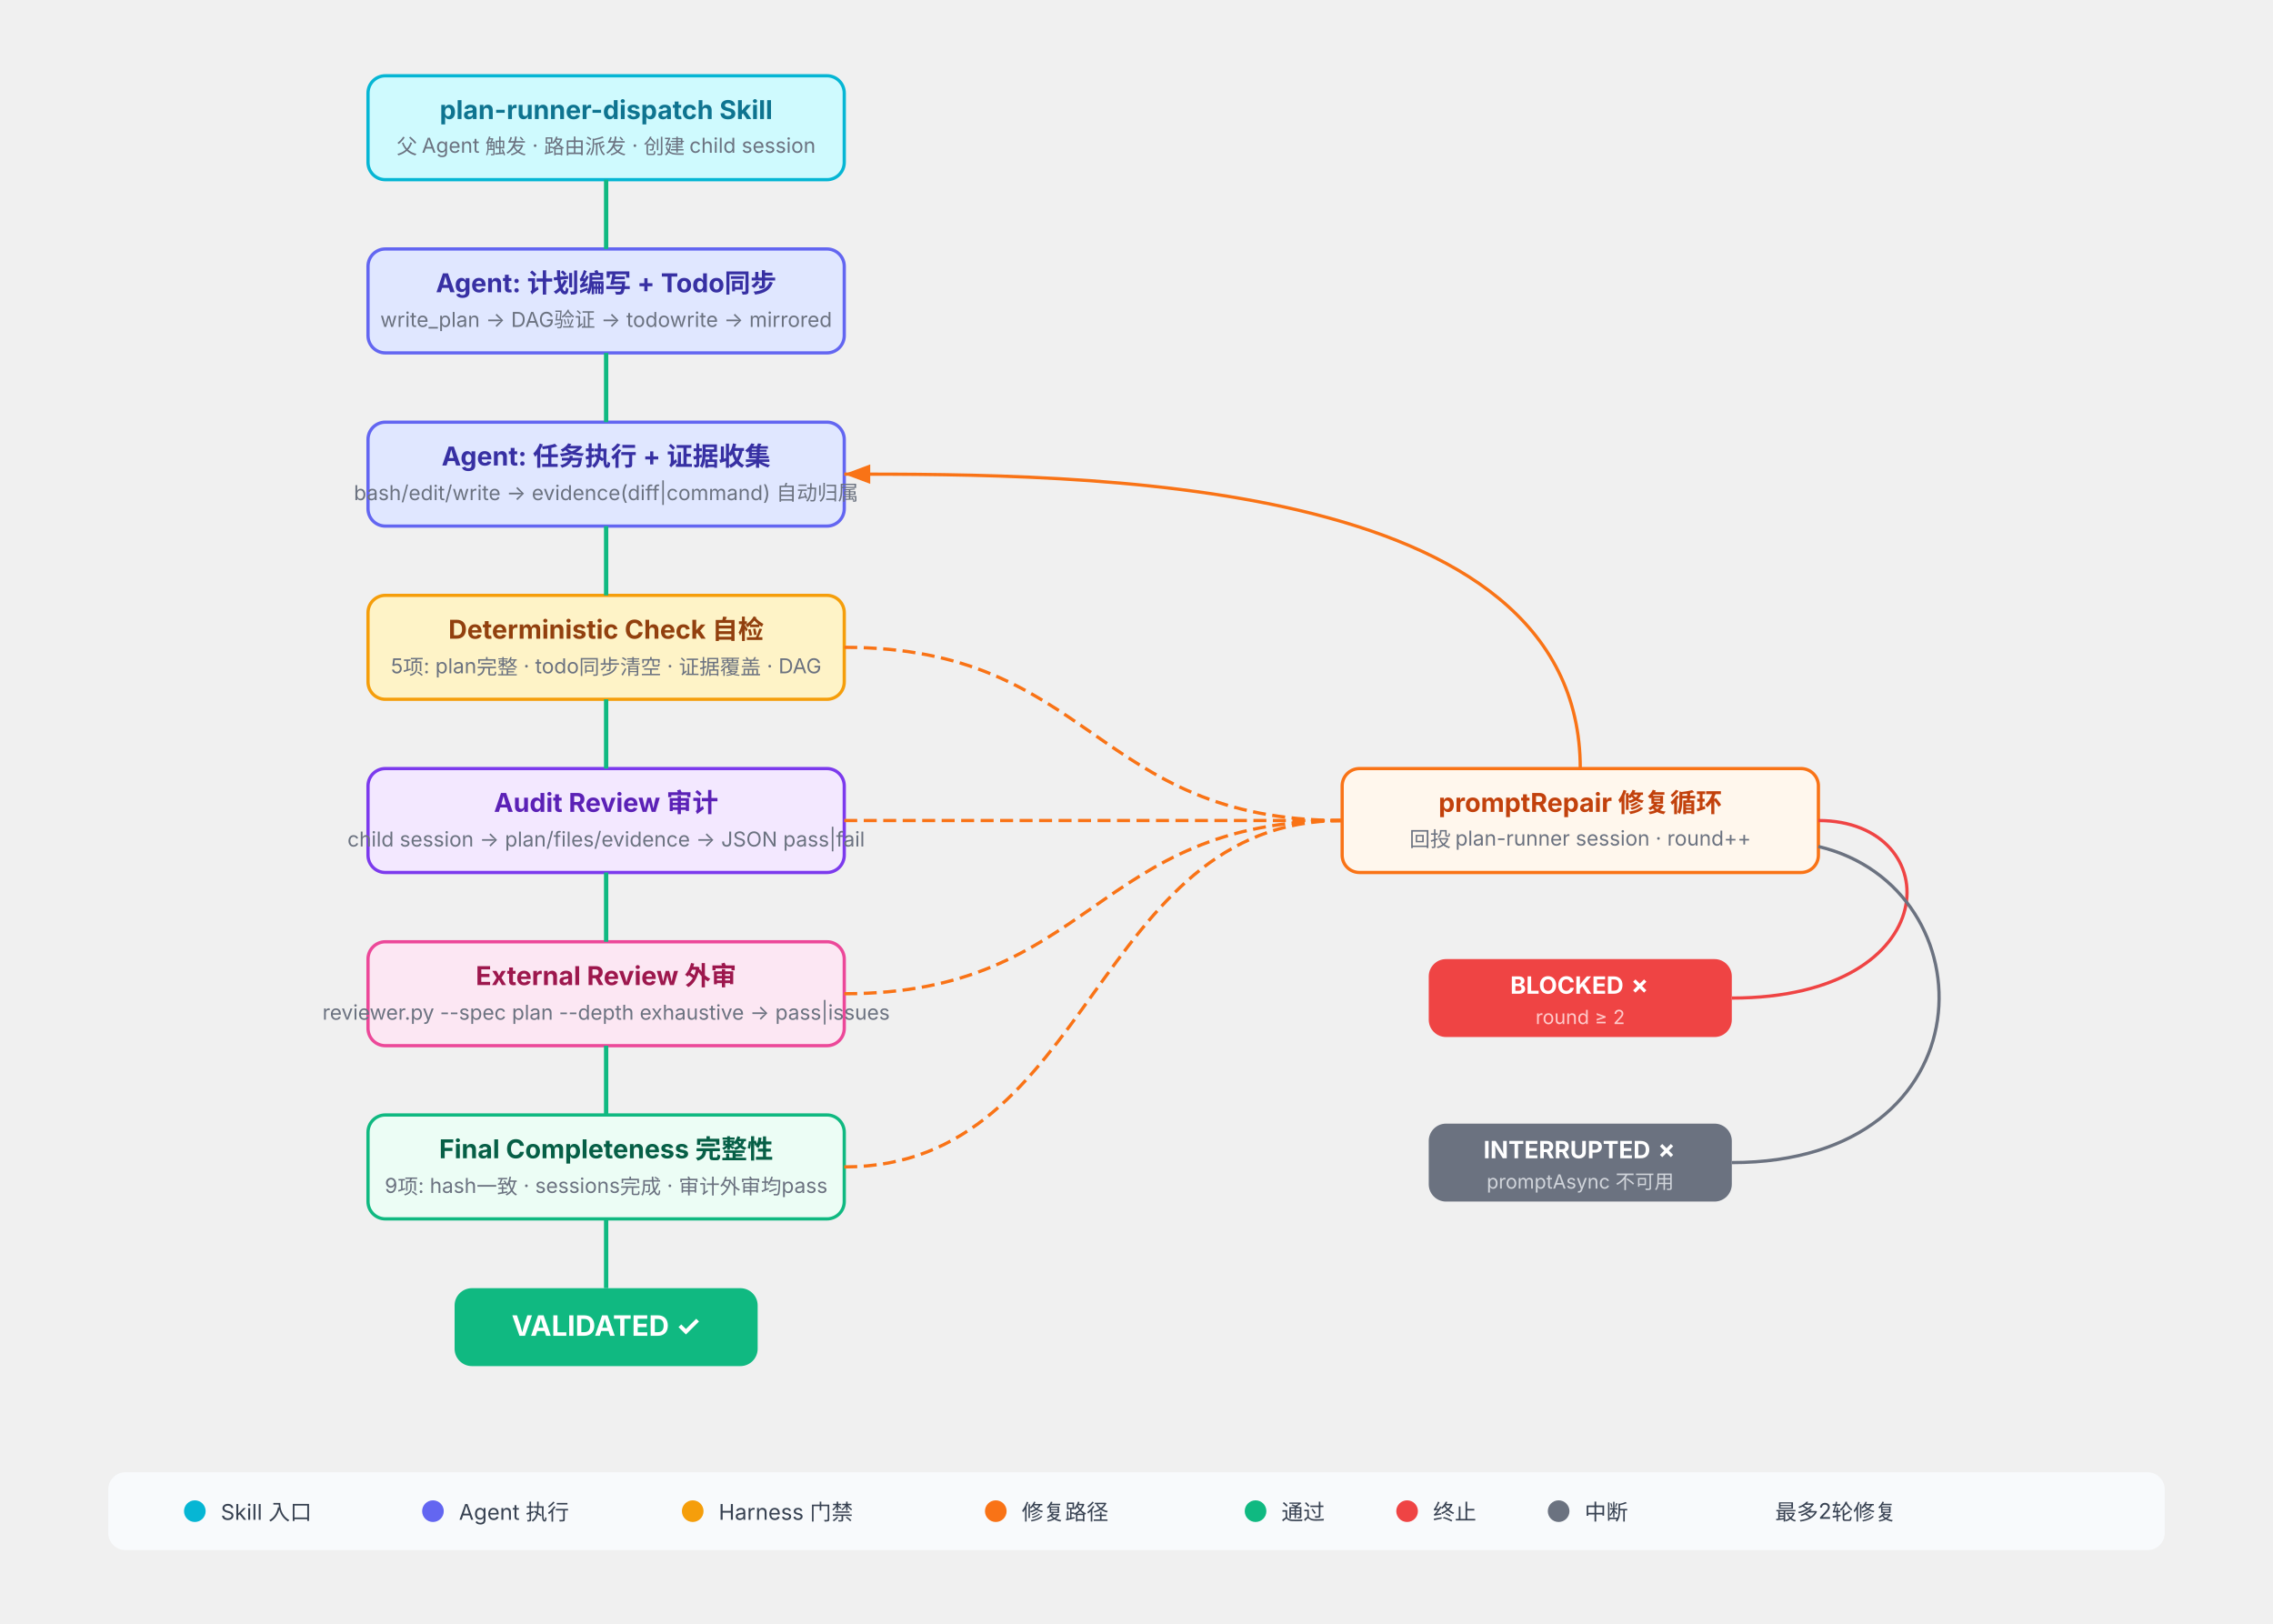
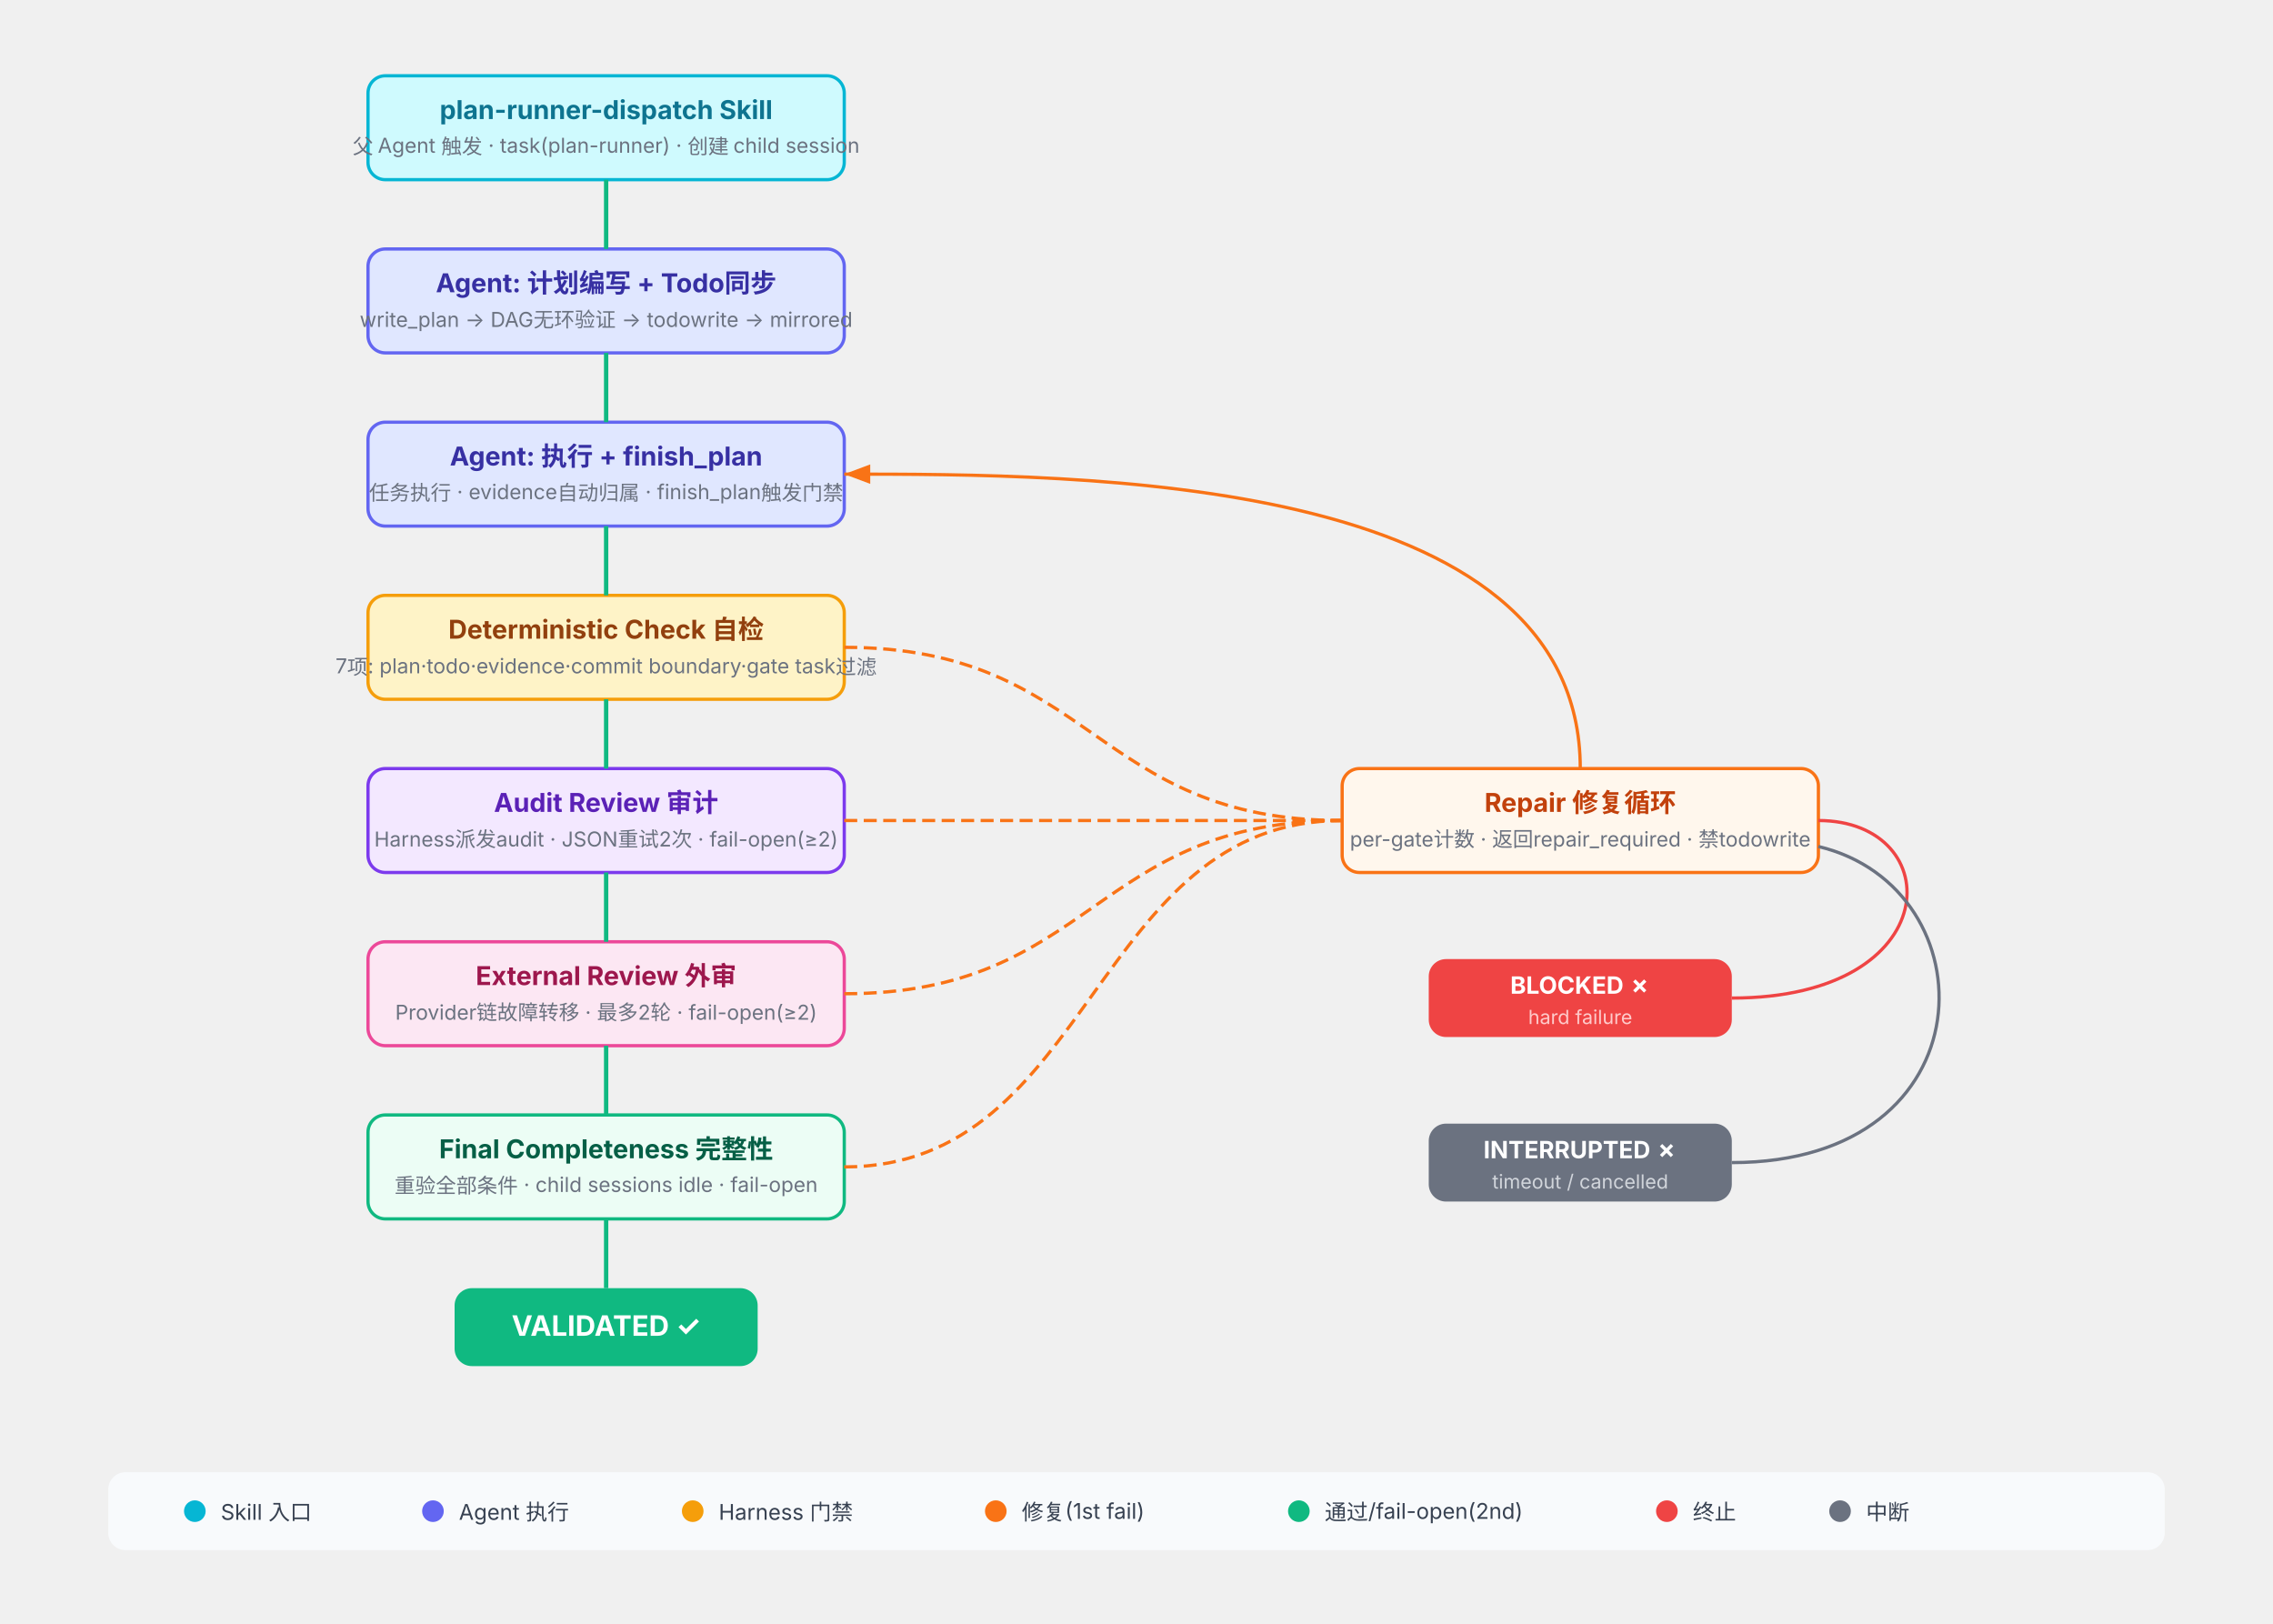
<svg xmlns="http://www.w3.org/2000/svg" viewBox="0 0 1050 750" font-family="system-ui, -apple-system, sans-serif">
  <defs>
    <marker id="arrowGreen" markerWidth="8" markerHeight="6" refX="8" refY="3" orient="auto">
      <path d="M0,0 L8,3 L0,6 Z" fill="#10B981" />
    </marker>
    <marker id="arrowOrange" markerWidth="8" markerHeight="6" refX="8" refY="3" orient="auto">
      <path d="M0,0 L8,3 L0,6 Z" fill="#F97316" />
    </marker>
  </defs>
  <rect x="170" y="35" width="220" height="48" fill="#CFFAFE" stroke="#06B6D4" stroke-width="1.5" rx="8" />
  <rect x="170" y="115" width="220" height="48" fill="#E0E7FF" stroke="#6366F1" stroke-width="1.5" rx="8" />
  <rect x="170" y="195" width="220" height="48" fill="#E0E7FF" stroke="#6366F1" stroke-width="1.5" rx="8" />
  <rect x="170" y="275" width="220" height="48" fill="#FEF3C7" stroke="#F59E0B" stroke-width="1.5" rx="8" />
  <rect x="170" y="355" width="220" height="48" fill="#F3E8FF" stroke="#7C3AED" stroke-width="1.5" rx="8" />
  <rect x="170" y="435" width="220" height="48" fill="#FCE7F3" stroke="#EC4899" stroke-width="1.5" rx="8" />
  <rect x="170" y="515" width="220" height="48" fill="#ECFDF5" stroke="#10B981" stroke-width="1.5" rx="8" />
  <rect x="620" y="355" width="220" height="48" fill="#FFF7ED" stroke="#F97316" stroke-width="1.5" rx="8" />
  <rect x="210" y="595" width="140" height="36" fill="#10B981" stroke="none" rx="8" />
  <rect x="660" y="443" width="140" height="36" fill="#EF4444" stroke="none" rx="8" />
  <rect x="660" y="519" width="140" height="36" fill="#6B7280" stroke="none" rx="8" />
  <rect x="50" y="680" width="950" height="36" fill="#F8FAFC" stroke="none" rx="8" />
  <line x1="280" y1="83" x2="280" y2="115" stroke="#10B981" stroke-width="2" />
  <line x1="280" y1="163" x2="280" y2="195" stroke="#10B981" stroke-width="2" />
  <line x1="280" y1="243" x2="280" y2="275" stroke="#10B981" stroke-width="2" />
  <line x1="280" y1="323" x2="280" y2="355" stroke="#10B981" stroke-width="2" />
  <line x1="280" y1="403" x2="280" y2="435" stroke="#10B981" stroke-width="2" />
  <line x1="280" y1="483" x2="280" y2="515" stroke="#10B981" stroke-width="2" />
  <line x1="280" y1="563" x2="280" y2="595" stroke="#10B981" stroke-width="2" />
  <line x1="390" y1="379" x2="620" y2="379" stroke="#F97316" stroke-width="1.5" stroke-dasharray="6,3" />
  <path d="M 390 299 C 505 299 505 379 620 379" fill="none" stroke="#F97316" stroke-width="1.5" stroke-dasharray="6,3" />
  <path d="M 390 459 C 505 459 505 379 620 379" fill="none" stroke="#F97316" stroke-width="1.5" stroke-dasharray="6,3" />
  <path d="M 390 539 C 505 539 505 379 620 379" fill="none" stroke="#F97316" stroke-width="1.5" stroke-dasharray="6,3" />
  <path d="M 730 355 C 730 219 500 219 390 219" fill="none" stroke="#F97316" stroke-width="1.5" marker-end="url(#arrowOrange)" />
  <path d="M 840 379 C 900 379 900 461 800 461" fill="none" stroke="#EF4444" stroke-width="1.5" />
  <path d="M 840 391 C 920 410 920 537 800 537" fill="none" stroke="#6B7280" stroke-width="1.5" />
  <text x="280" y="55" font-size="12" font-weight="bold" fill="#0E7490" text-anchor="middle">plan-runner-dispatch Skill</text>
-   <text x="280" y="71" font-size="9.5" fill="#6B7280" text-anchor="middle">父 Agent 触发 · 路由派发 · 创建 child session</text>
+   <text x="280" y="71" font-size="9.5" fill="#6B7280" text-anchor="middle">父 Agent 触发 · task(plan-runner) · 创建 child session</text>
  <text x="280" y="135" font-size="12" font-weight="bold" fill="#3730A3" text-anchor="middle">Agent: 计划编写 + Todo同步</text>
-   <text x="280" y="151" font-size="9.5" fill="#6B7280" text-anchor="middle">write_plan → DAG验证 → todowrite → mirrored</text>
-   <text x="280" y="215" font-size="12" font-weight="bold" fill="#3730A3" text-anchor="middle">Agent: 任务执行 + 证据收集</text>
-   <text x="280" y="231" font-size="9.5" fill="#6B7280" text-anchor="middle">bash/edit/write → evidence(diff|command) 自动归属</text>
+   <text x="280" y="151" font-size="9.5" fill="#6B7280" text-anchor="middle">write_plan → DAG无环验证 → todowrite → mirrored</text>
+   <text x="280" y="215" font-size="12" font-weight="bold" fill="#3730A3" text-anchor="middle">Agent: 执行 + finish_plan</text>
+   <text x="280" y="231" font-size="9.5" fill="#6B7280" text-anchor="middle">任务执行 · evidence自动归属 · finish_plan触发门禁</text>
  <text x="280" y="295" font-size="12" font-weight="bold" fill="#92400E" text-anchor="middle">Deterministic Check 自检</text>
-   <text x="280" y="311" font-size="9.5" fill="#6B7280" text-anchor="middle">5项: plan完整 · todo同步清空 · 证据覆盖 · DAG</text>
+   <text x="280" y="311" font-size="9.5" fill="#6B7280" text-anchor="middle">7项: plan·todo·evidence·commit boundary·gate task过滤</text>
  <text x="280" y="375" font-size="12" font-weight="bold" fill="#5B21B6" text-anchor="middle">Audit Review 审计</text>
-   <text x="280" y="391" font-size="9.5" fill="#6B7280" text-anchor="middle">child session → plan/files/evidence → JSON pass|fail</text>
+   <text x="280" y="391" font-size="9.5" fill="#6B7280" text-anchor="middle">Harness派发audit · JSON重试2次 · fail-open(≥2)</text>
  <text x="280" y="455" font-size="12" font-weight="bold" fill="#9D174D" text-anchor="middle">External Review 外审</text>
-   <text x="280" y="471" font-size="9.5" fill="#6B7280" text-anchor="middle">reviewer.py --spec plan --depth exhaustive → pass|issues</text>
+   <text x="280" y="471" font-size="9.5" fill="#6B7280" text-anchor="middle">Provider链故障转移 · 最多2轮 · fail-open(≥2)</text>
  <text x="280" y="535" font-size="12" font-weight="bold" fill="#065F46" text-anchor="middle">Final Completeness 完整性</text>
-   <text x="280" y="551" font-size="9.5" fill="#6B7280" text-anchor="middle">9项: hash一致 · sessions完成 · 审计外审均pass</text>
-   <text x="730" y="375" font-size="12" font-weight="bold" fill="#C2410C" text-anchor="middle">promptRepair 修复循环</text>
-   <text x="730" y="391" font-size="9.5" fill="#6B7280" text-anchor="middle">回投 plan-runner session · round++</text>
+   <text x="280" y="551" font-size="9.5" fill="#6B7280" text-anchor="middle">重验全部条件 · child sessions idle · fail-open</text>
+   <text x="730" y="375" font-size="12" font-weight="bold" fill="#C2410C" text-anchor="middle">Repair 修复循环</text>
+   <text x="730" y="391" font-size="9.5" fill="#6B7280" text-anchor="middle">per-gate计数 · 返回repair_required · 禁todowrite</text>
  <text x="280" y="617" font-size="13" font-weight="bold" fill="#FFFFFF" text-anchor="middle">VALIDATED ✓</text>
  <text x="730" y="459" font-size="11" font-weight="bold" fill="#FFFFFF" text-anchor="middle">BLOCKED ✗</text>
-   <text x="730" y="473" font-size="9" fill="#FECACA" text-anchor="middle">round ≥ 2</text>
+   <text x="730" y="473" font-size="9" fill="#FECACA" text-anchor="middle">hard failure</text>
  <text x="730" y="535" font-size="11" font-weight="bold" fill="#FFFFFF" text-anchor="middle">INTERRUPTED ✗</text>
-   <text x="730" y="549" font-size="9" fill="#D1D5DB" text-anchor="middle">promptAsync 不可用</text>
+   <text x="730" y="549" font-size="9" fill="#D1D5DB" text-anchor="middle">timeout / cancelled</text>
  <circle cx="90" cy="698" r="5" fill="#06B6D4" />
  <text x="102" y="702" font-size="10" fill="#374151">Skill 入口</text>
  <circle cx="200" cy="698" r="5" fill="#6366F1" />
  <text x="212" y="702" font-size="10" fill="#374151">Agent 执行</text>
  <circle cx="320" cy="698" r="5" fill="#F59E0B" />
  <text x="332" y="702" font-size="10" fill="#374151">Harness 门禁</text>
  <circle cx="460" cy="698" r="5" fill="#F97316" />
-   <text x="472" y="702" font-size="10" fill="#374151">修复路径</text>
-   <circle cx="580" cy="698" r="5" fill="#10B981" />
-   <text x="592" y="702" font-size="10" fill="#374151">通过</text>
-   <circle cx="650" cy="698" r="5" fill="#EF4444" />
-   <text x="662" y="702" font-size="10" fill="#374151">终止</text>
-   <circle cx="720" cy="698" r="5" fill="#6B7280" />
-   <text x="732" y="702" font-size="10" fill="#374151">中断</text>
-   <text x="820" y="702" font-size="10" fill="#374151">最多2轮修复</text>
+   <text x="472" y="702" font-size="10" fill="#374151">修复(1st fail)</text>
+   <circle cx="600" cy="698" r="5" fill="#10B981" />
+   <text x="612" y="702" font-size="10" fill="#374151">通过/fail-open(2nd)</text>
+   <circle cx="770" cy="698" r="5" fill="#EF4444" />
+   <text x="782" y="702" font-size="10" fill="#374151">终止</text>
+   <circle cx="850" cy="698" r="5" fill="#6B7280" />
+   <text x="862" y="702" font-size="10" fill="#374151">中断</text>
</svg>
